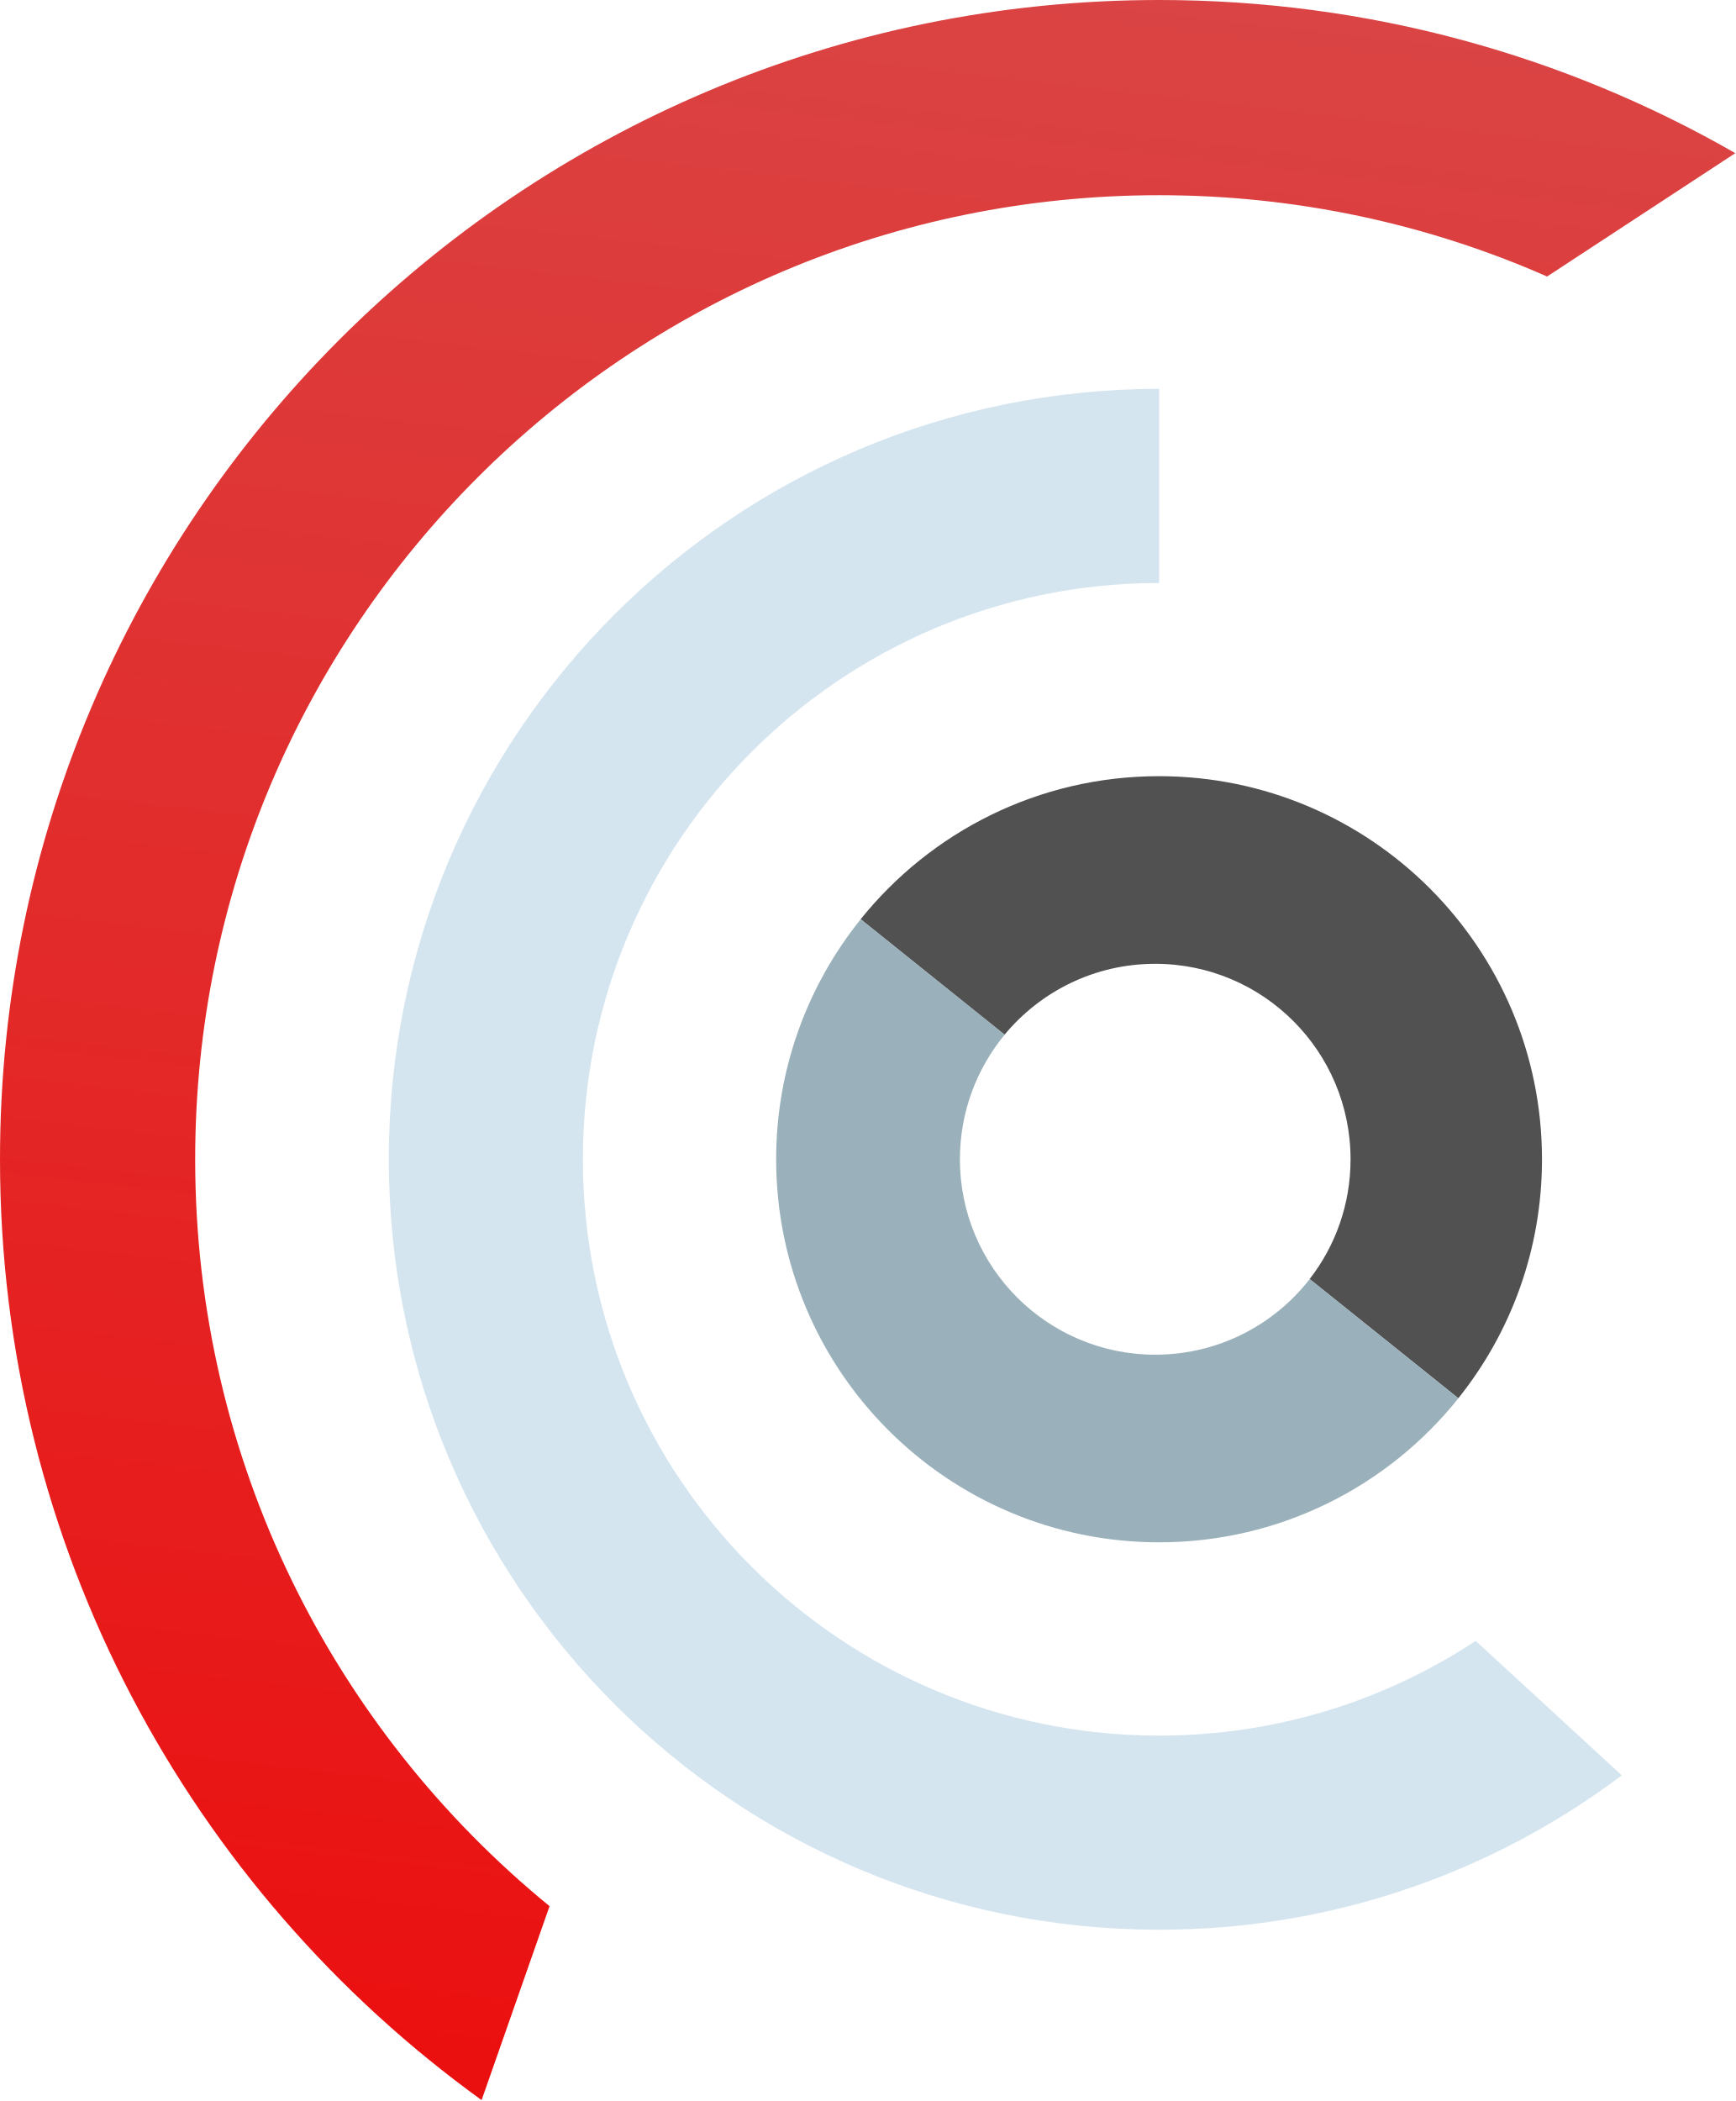
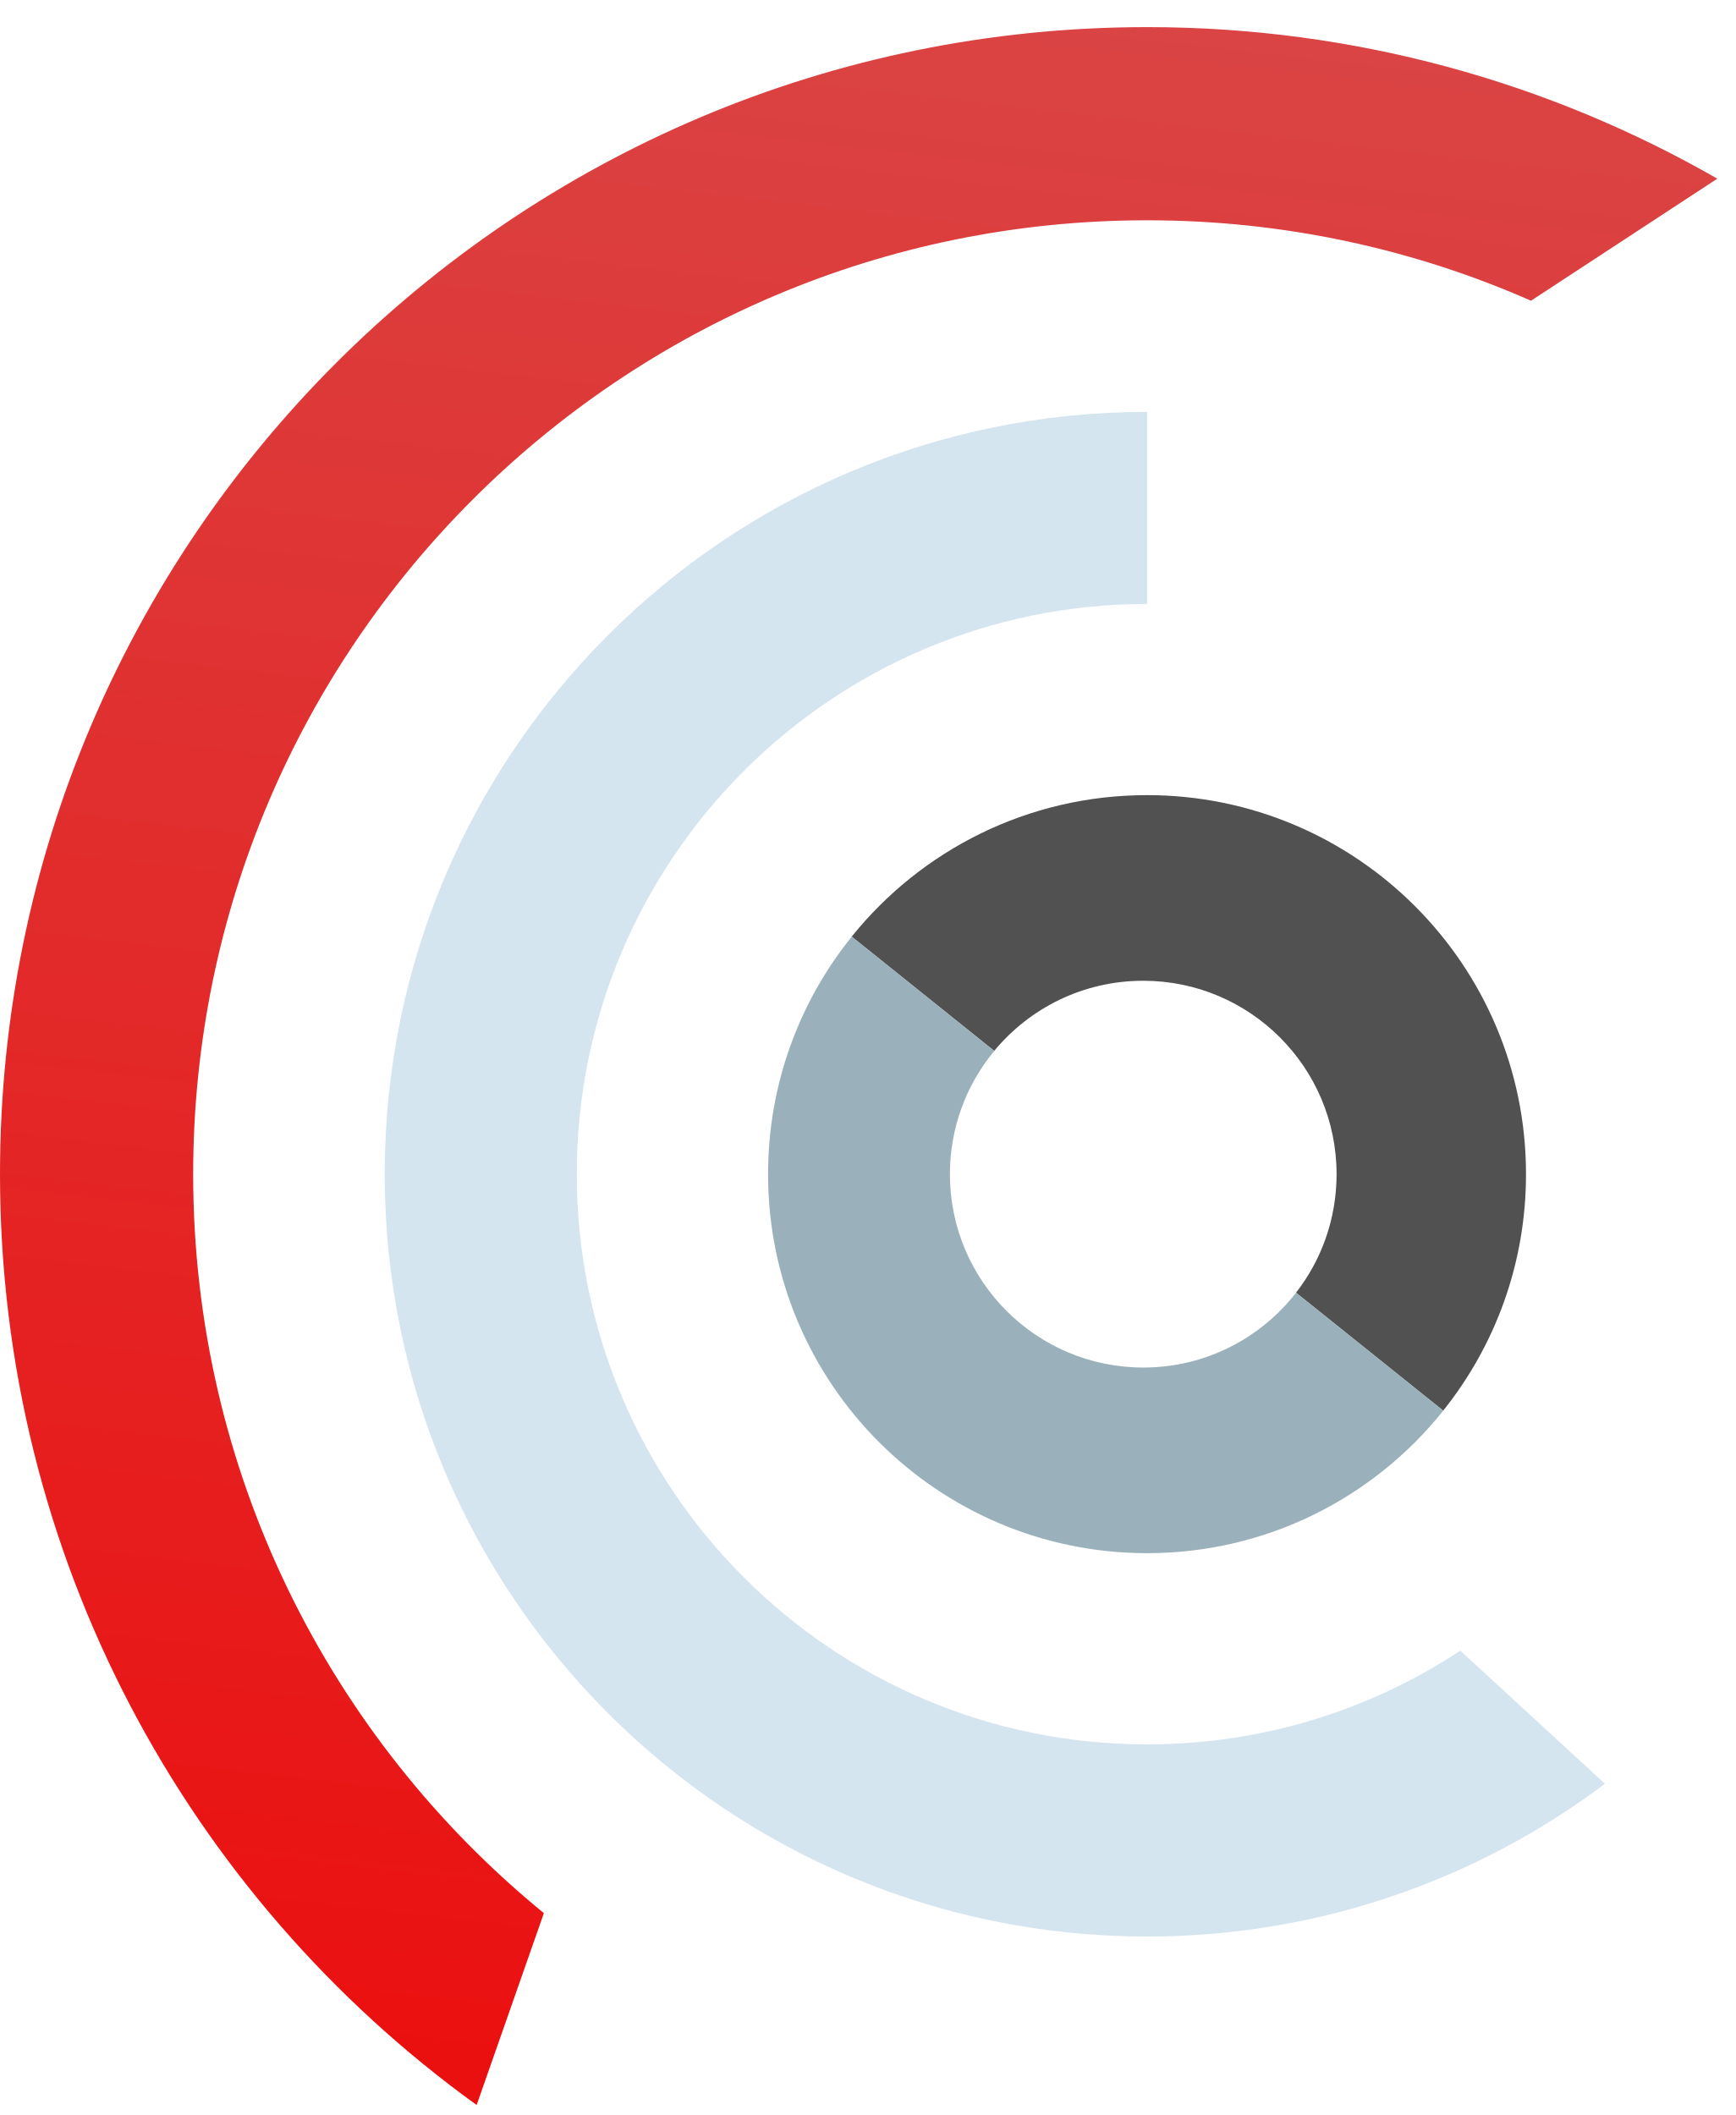
- <svg xmlns="http://www.w3.org/2000/svg" width="19" height="23" viewBox="0 0 19 23" fill="none">
-   <path d="M18.999 1.677L16.939 3.027C15.639 2.455 14.202 2.137 12.691 2.137C6.862 2.137 2.137 6.862 2.137 12.691C2.137 15.988 3.649 18.932 6.017 20.867L5.273 22.99C2.079 20.685 0 16.931 0 12.691C0 5.682 5.682 0 12.691 0C14.988 0 17.142 0.61 19 1.677H18.999Z" fill="url(#paint0_linear_1220_20069)" />
-   <path d="M16.157 17.963L17.757 19.435C16.347 20.496 14.592 21.125 12.691 21.125C8.033 21.125 4.257 17.349 4.257 12.691C4.257 8.033 8.033 4.257 12.691 4.257V6.382C9.207 6.382 6.382 9.207 6.382 12.691C6.382 16.175 9.207 19 12.691 19C13.971 19 15.162 18.619 16.157 17.963H16.157Z" fill="#D4E5F0" />
-   <path d="M16.883 12.691C16.883 13.681 16.541 14.59 15.967 15.307L14.339 14.002C14.62 13.641 14.787 13.186 14.787 12.691C14.787 11.509 13.83 10.551 12.648 10.551C11.985 10.551 11.392 10.853 10.999 11.327L9.423 10.063C10.191 9.108 11.369 8.497 12.69 8.497C15.006 8.497 16.883 10.375 16.883 12.691V12.691Z" fill="#515151" />
-   <path d="M14.34 14.002L15.968 15.307C15.2 16.268 14.018 16.884 12.691 16.884C10.375 16.884 8.498 15.007 8.498 12.691C8.498 11.696 8.845 10.782 9.424 10.063L11 11.327C10.694 11.697 10.51 12.173 10.51 12.691C10.51 13.872 11.467 14.83 12.649 14.83C13.336 14.83 13.948 14.506 14.34 14.002H14.34Z" fill="#9AB1BB" />
+ <svg xmlns="http://www.w3.org/2000/svg" width="32" height="39" viewBox="0 0 32 39" fill="none">
+   <path d="M31.666 3.295L28.231 5.545C26.065 4.592 23.67 4.062 21.151 4.062C11.437 4.062 3.562 11.937 3.562 21.652C3.562 27.147 6.082 32.053 10.029 35.278L8.789 38.816C3.465 34.975 0 28.719 0 21.652C0 9.97 9.47 0.5 21.152 0.5C24.98 0.5 28.569 1.517 31.667 3.295H31.666Z" fill="url(#paint0_linear_1220_48757)" />
+   <path d="M26.928 30.438L29.595 32.892C27.244 34.66 24.32 35.709 21.151 35.709C13.387 35.709 7.094 29.415 7.094 21.652C7.094 13.889 13.387 7.595 21.151 7.595V11.137C15.344 11.137 10.636 15.845 10.636 21.652C10.636 27.459 15.344 32.166 21.151 32.166C23.284 32.166 25.27 31.532 26.927 30.438H26.928Z" fill="#D4E5F0" />
+   <path d="M28.139 21.652C28.139 23.301 27.568 24.817 26.612 26.012L23.898 23.837C24.367 23.235 24.646 22.476 24.646 21.652C24.646 19.682 23.05 18.085 21.081 18.085C19.975 18.085 18.987 18.588 18.333 19.378L15.705 17.271C16.985 15.68 18.949 14.662 21.15 14.662C25.01 14.662 28.139 17.792 28.139 21.651V21.652Z" fill="#515151" />
+   <path d="M23.9 23.837L26.613 26.012C25.334 27.614 23.363 28.64 21.152 28.64C17.292 28.64 14.163 25.512 14.163 21.652C14.163 19.993 14.741 18.469 15.706 17.271L18.334 19.379C17.823 19.995 17.516 20.788 17.516 21.652C17.516 23.621 19.112 25.217 21.082 25.217C22.227 25.217 23.247 24.677 23.899 23.837H23.9Z" fill="#9AB1BB" />
  <defs>
-     <linearGradient id="paint0_linear_1220_20069" x1="9.281" y1="22.99" x2="12.458" y2="-4.615" gradientUnits="userSpaceOnUse">
+     <linearGradient id="paint0_linear_1220_48757" x1="15.468" y1="38.816" x2="20.764" y2="-7.192" gradientUnits="userSpaceOnUse">
      <stop stop-color="#EB1010" />
      <stop offset="1" stop-color="#D74E4E" />
    </linearGradient>
  </defs>
</svg>
